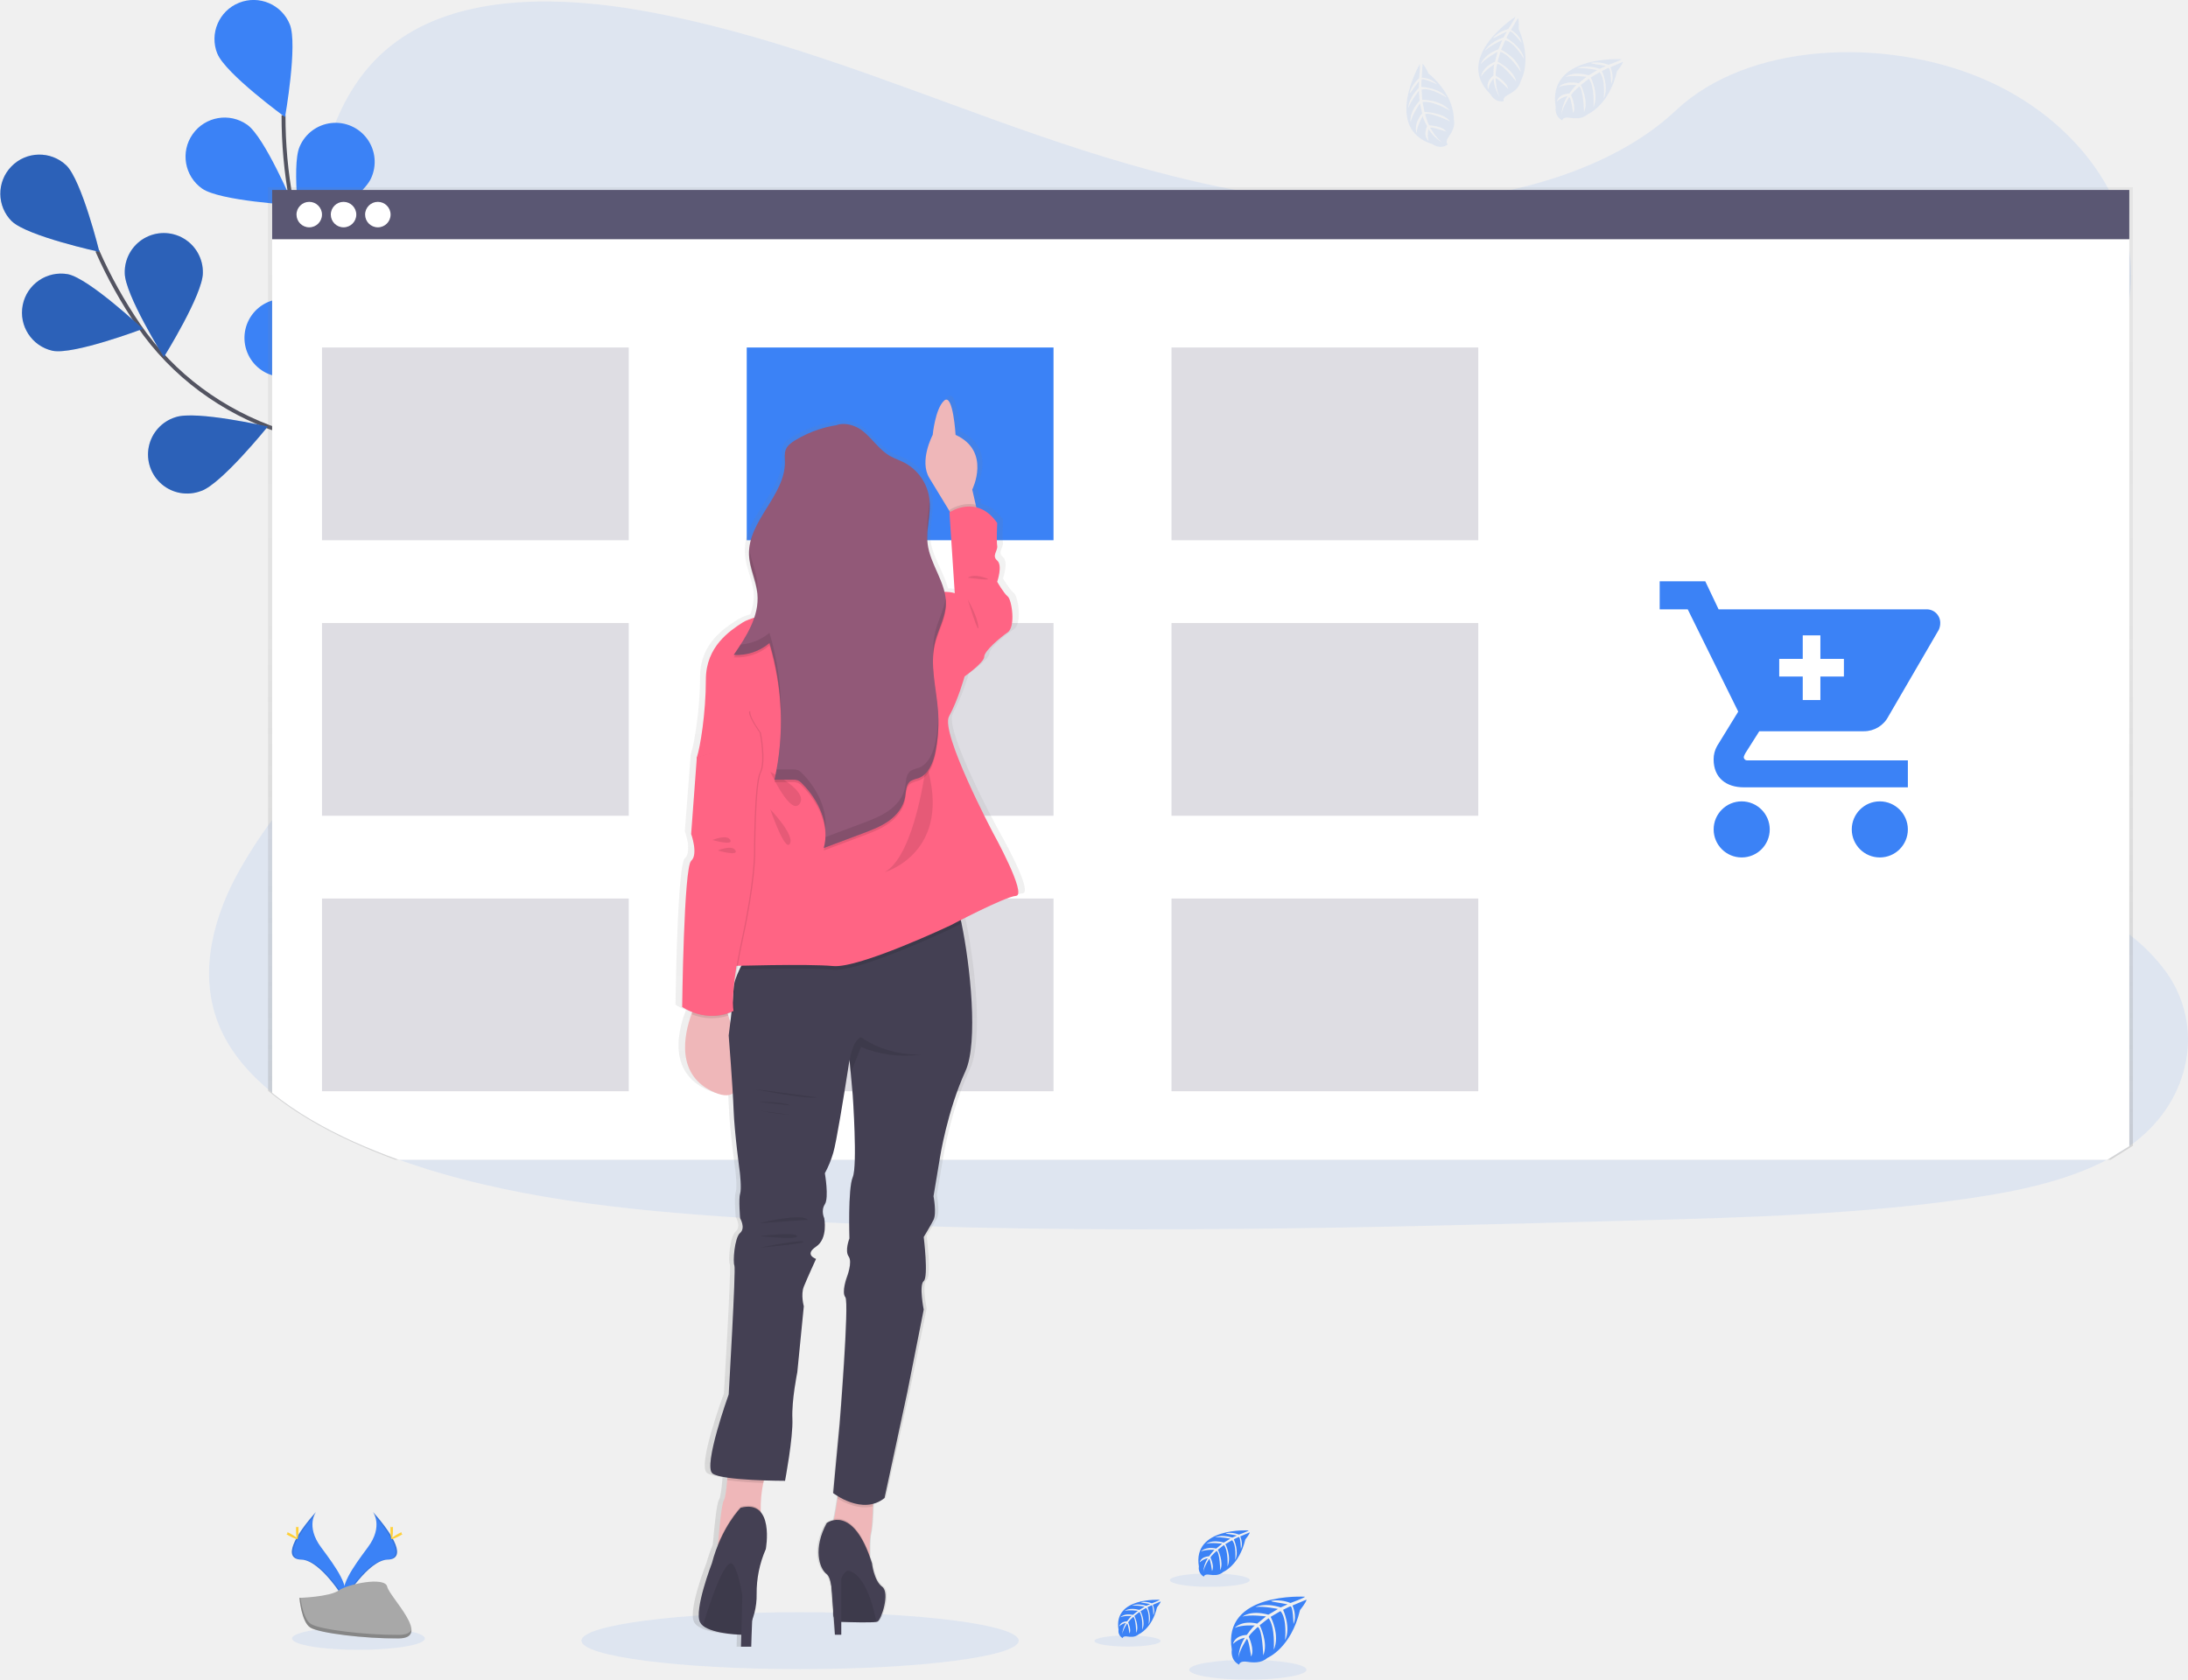
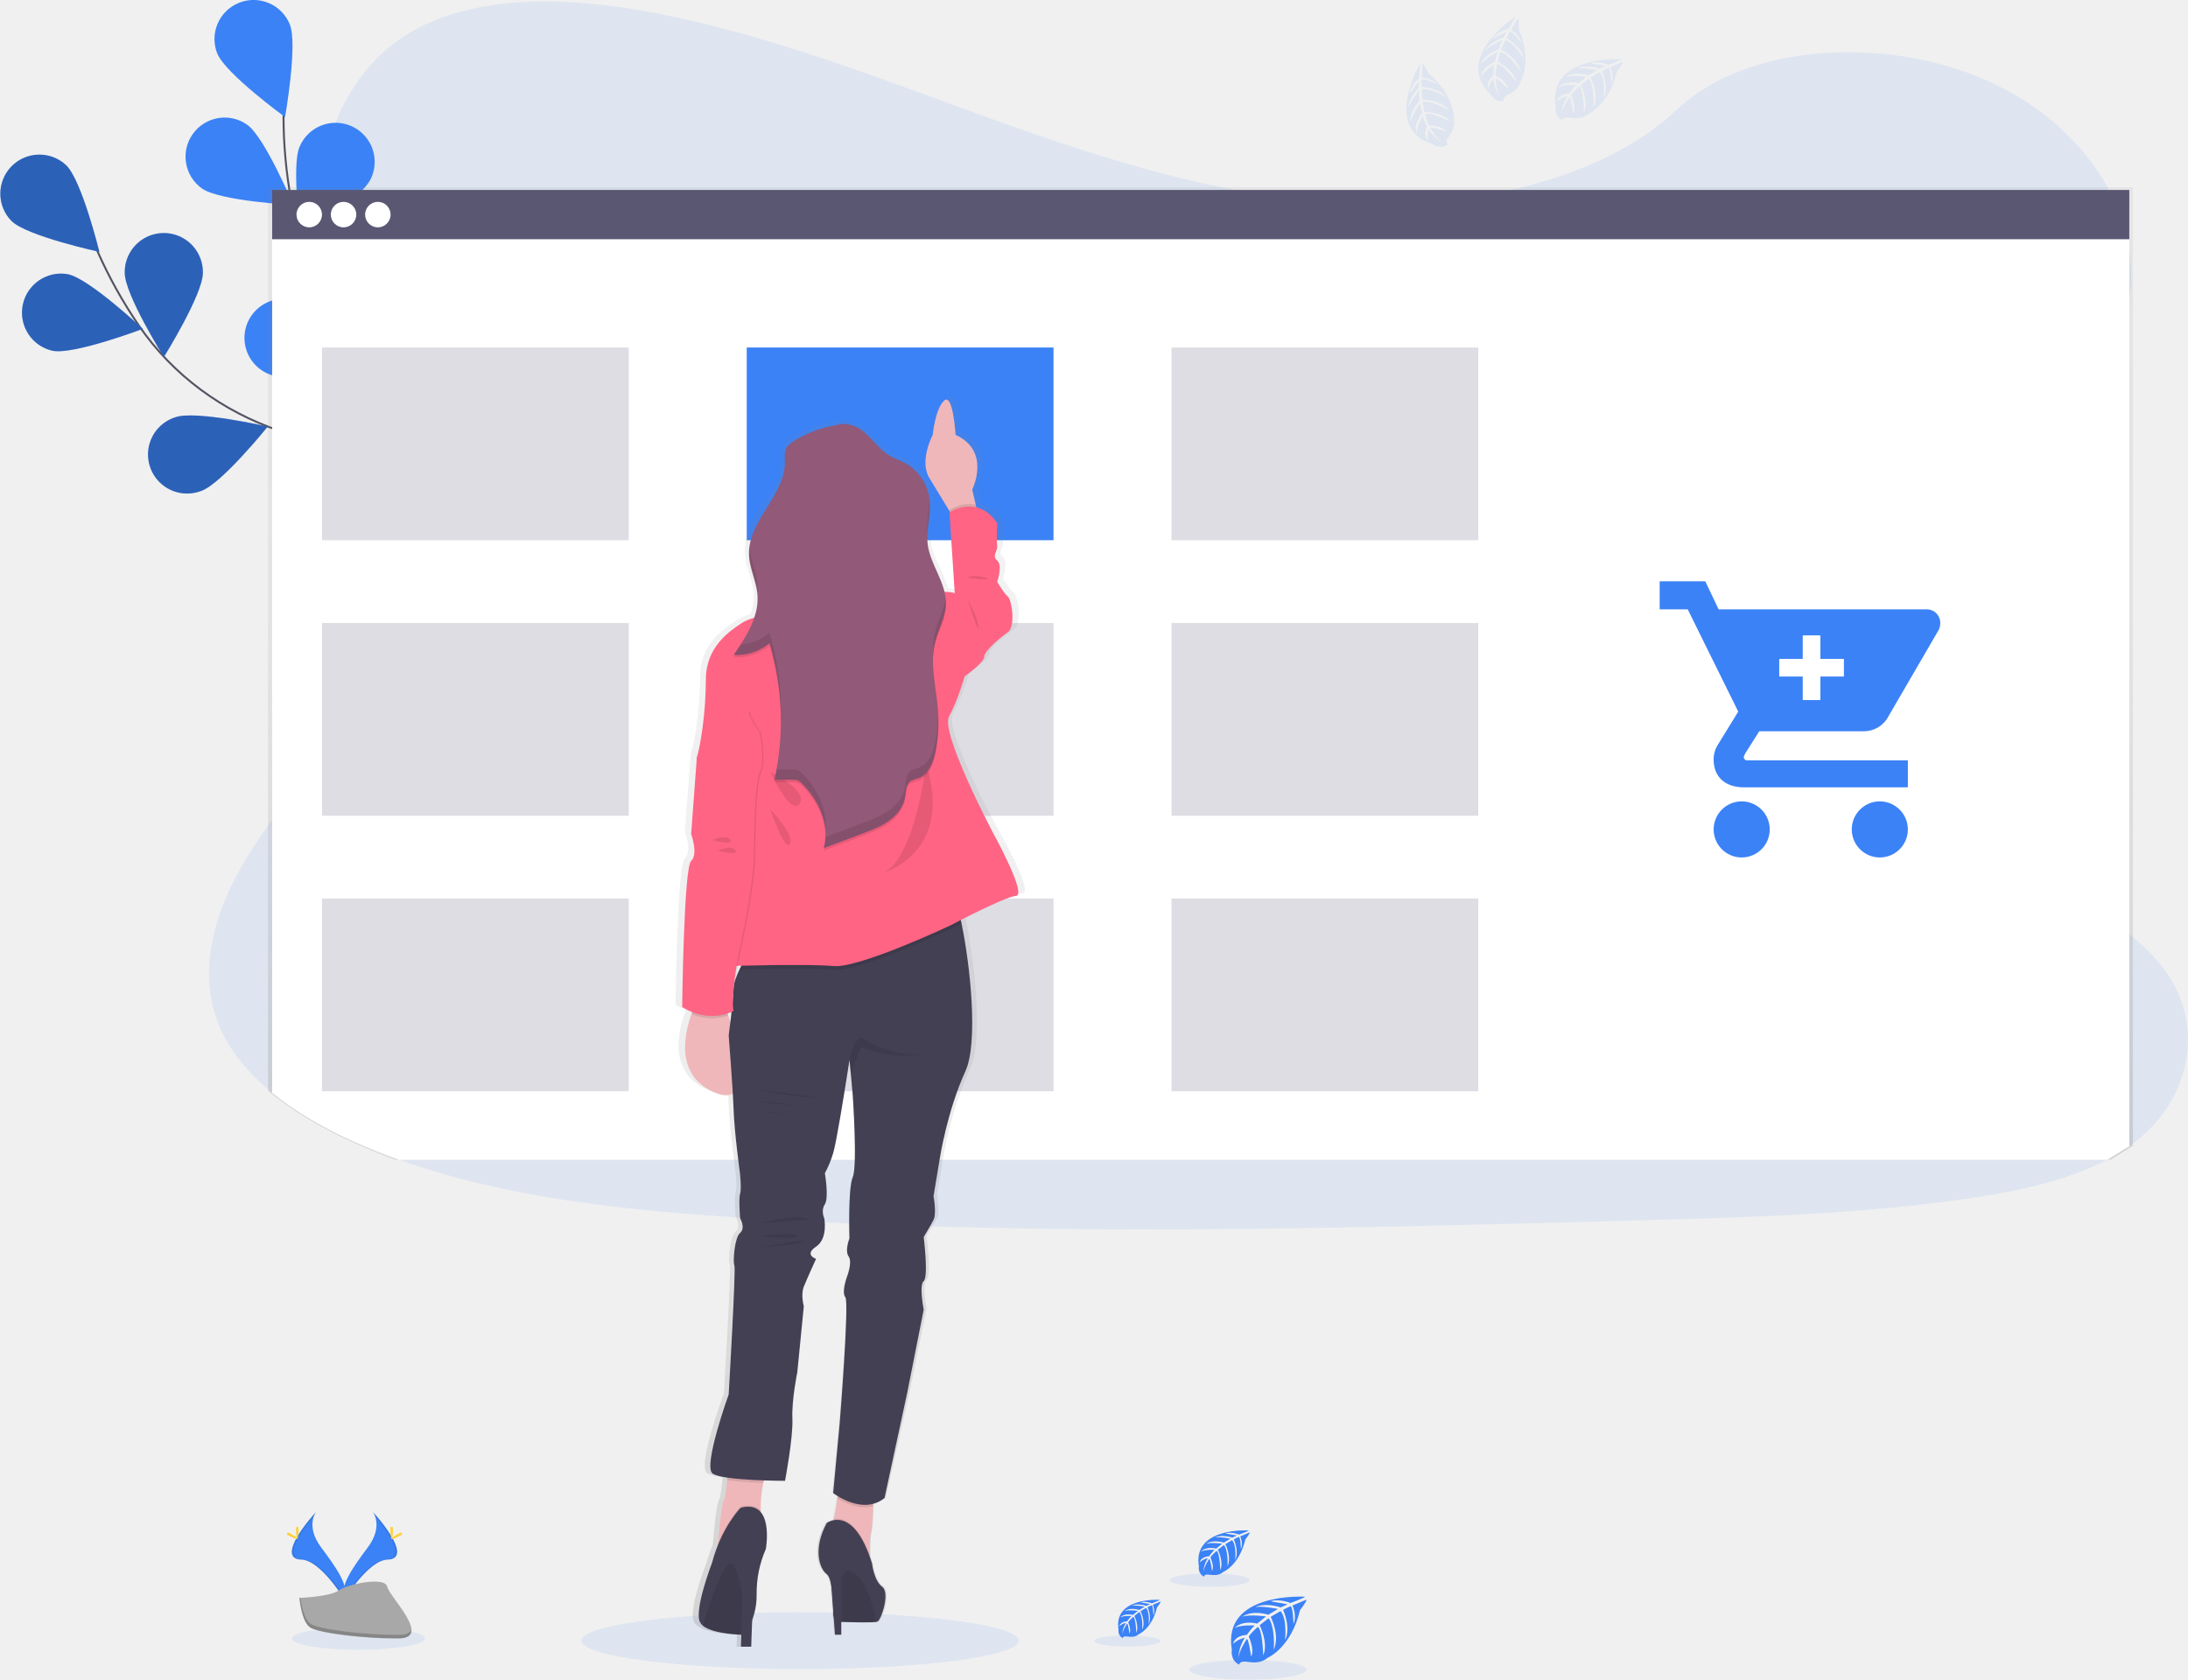
<svg xmlns="http://www.w3.org/2000/svg" xmlns:xlink="http://www.w3.org/1999/xlink" id="cbb92aef-a4c8-4910-9d60-405154a20c92" data-name="Layer 1" width="1116.21" height="857.08" viewBox="0 0 1116.21 857.08">
  <defs>
    <linearGradient id="6af09e6e-7617-4e7d-96c6-87d8d61cc5fb" x1="654.32" y1="613.24" x2="654.32" y2="117" gradientUnits="userSpaceOnUse">
      <stop offset="0" stop-color="gray" stop-opacity="0.25" />
      <stop offset="0.54" stop-color="gray" stop-opacity="0.12" />
      <stop offset="1" stop-color="gray" stop-opacity="0.1" />
    </linearGradient>
    <linearGradient id="f366e0cb-9767-4f71-a21d-568f9afb6f3a" x1="475.65" y1="861.71" x2="475.65" y2="223.28" xlink:href="#6af09e6e-7617-4e7d-96c6-87d8d61cc5fb" />
  </defs>
  <path d="M1131.06,604.2c-1,.73-1.92,1.44-2.9,2.13a97.79,97.79,0,0,1-11.33,6.91c-20.58,10.85-45.95,16.15-70.66,19.75-55.42,8.08-112,9.65-168.34,11.19C725.6,648.36,573,652.53,421.14,642.9c-60-3.8-121.32-10.16-175.69-29.66q-11.69-4.18-22.92-9.22c-15.15-6.81-29.7-15.1-41.8-25-11.37-9.28-20.59-19.94-26.1-32.06-11.49-25.24-5.41-53.59,7.71-78.33a243.42,243.42,0,0,1,18.39-28.77c10.13-13.93,21.3-27.46,31.49-41.38C248.48,349,272.14,286.4,238.67,235.65c-9.62-14.58-23.52-27.38-31.36-42.6-10-19.47-9.23-41.09-6.05-62.09q.62-4,1.31-7.92C208,91.9,218.22,58.35,249.73,38.91c32.73-20.2,79.21-19.18,119.83-12C432.73,38.19,491,61.67,549.89,82.87s120.5,40.57,185.22,42.65c57.15,1.84,123.81-11.93,161.74-47.72,36.84-34.76,106.09-37.41,156-16.41,34.26,14.41,59.82,40.37,70.6,69.57a90.81,90.81,0,0,1,4.69,18.12,83.56,83.56,0,0,1,.84,17.09c-.15,2.82-.44,5.61-.84,8.37-8.34,57.62-68.37,103.07-104.86,154.54-17.83,25.14-30.42,55.34-18.16,82.45,18.7,41.31,83.73,56,123,86.74a92.4,92.4,0,0,1,19.3,19.8C1166.47,545.43,1159.44,582.38,1131.06,604.2Z" transform="translate(-41.9 -21.46)" fill="#3b82f6" opacity="0.1" />
  <g id="d00831fc-a64a-413c-b5dd-d7bd6eafa01d" data-name="flowers">
-     <path d="M299.89,346.32s-46-81.52-115.32-105c-29.09-9.86-54.48-28.4-71.84-53.74a238,238,0,0,1-21.2-38.12" transform="translate(-41.9 -21.46)" fill="none" stroke="#535461" stroke-miterlimit="10" stroke-width="2" />
+     <path d="M299.89,346.32s-46-81.52-115.32-105c-29.09-9.86-54.48-28.4-71.84-53.74a238,238,0,0,1-21.2-38.12" transform="translate(-41.9 -21.46)" fill="none" stroke="#535461" stroke-miterlimit="10" strokeWidth="2" />
    <path d="M47.94,134.37C55.84,142,92.62,150,92.62,150s-9-36.52-16.92-44.19a19.93,19.93,0,0,0-27.76,28.6Z" transform="translate(-41.9 -21.46)" fill="#3b82f6" />
    <path d="M68.75,200.46c10.79,2.14,46-11.19,46-11.19S87.3,163.51,76.5,161.37a19.93,19.93,0,0,0-7.75,39.09Z" transform="translate(-41.9 -21.46)" fill="#3b82f6" />
    <path d="M144.5,272c10.4-3.6,34-32.87,34-32.87s-36.68-8.39-47.07-4.79a19.93,19.93,0,1,0,13,37.66Z" transform="translate(-41.9 -21.46)" fill="#3b82f6" />
    <path d="M214,313.19c10.86-1.8,39.1-26.65,39.1-26.65s-34.73-14.47-45.59-12.68A19.93,19.93,0,0,0,214,313.19Z" transform="translate(-41.9 -21.46)" fill="#3b82f6" />
    <path d="M145.39,160.73c0,11-19.9,42.93-19.9,42.93s-19.94-31.91-19.95-42.91a19.93,19.93,0,1,1,39.85,0Z" transform="translate(-41.9 -21.46)" fill="#3b82f6" />
    <path d="M226.07,210c-3.29,10.5-31.84,35-31.84,35S184.75,208.55,188,198a19.93,19.93,0,0,1,38,11.91Z" transform="translate(-41.9 -21.46)" fill="#3b82f6" />
    <path d="M297.91,268.55c-1.46,10.91-25.46,39.88-25.46,39.88s-15.5-34.28-14-45.19a19.93,19.93,0,0,1,39.5,5.31Z" transform="translate(-41.9 -21.46)" fill="#3b82f6" />
    <path d="M47.94,134.37C55.84,142,92.62,150,92.62,150s-9-36.52-16.92-44.19a19.93,19.93,0,0,0-27.76,28.6Z" transform="translate(-41.9 -21.46)" opacity="0.25" />
    <path d="M68.75,200.46c10.79,2.14,46-11.19,46-11.19S87.3,163.51,76.5,161.37a19.93,19.93,0,0,0-7.75,39.09Z" transform="translate(-41.9 -21.46)" opacity="0.25" />
    <path d="M144.5,272c10.4-3.6,34-32.87,34-32.87s-36.68-8.39-47.07-4.79a19.93,19.93,0,1,0,13,37.66Z" transform="translate(-41.9 -21.46)" opacity="0.25" />
    <path d="M214,313.19c10.86-1.8,39.1-26.65,39.1-26.65s-34.73-14.47-45.59-12.68A19.93,19.93,0,0,0,214,313.19Z" transform="translate(-41.9 -21.46)" opacity="0.25" />
    <path d="M145.39,160.73c0,11-19.9,42.93-19.9,42.93s-19.94-31.91-19.95-42.91a19.93,19.93,0,1,1,39.85,0Z" transform="translate(-41.9 -21.46)" opacity="0.25" />
    <path d="M226.07,210c-3.29,10.5-31.84,35-31.84,35S184.75,208.55,188,198a19.93,19.93,0,0,1,38,11.91Z" transform="translate(-41.9 -21.46)" opacity="0.25" />
    <path d="M297.91,268.55c-1.46,10.91-25.46,39.88-25.46,39.88s-15.5-34.28-14-45.19a19.93,19.93,0,0,1,39.5,5.31Z" transform="translate(-41.9 -21.46)" opacity="0.25" />
-     <path d="M297.24,344.7s-9-93.18-62.88-142.74c-22.59-20.8-38.29-48-43.9-78.24a238.15,238.15,0,0,1-3.92-43.45" transform="translate(-41.9 -21.46)" fill="none" stroke="#535461" stroke-miterlimit="10" stroke-width="2" />
+     <path d="M297.24,344.7s-9-93.18-62.88-142.74c-22.59-20.8-38.29-48-43.9-78.24a238.15,238.15,0,0,1-3.92-43.45" transform="translate(-41.9 -21.46)" fill="none" stroke="#535461" stroke-miterlimit="10" strokeWidth="2" />
    <path d="M152.79,48.84c4.12,10.21,34.53,32.36,34.53,32.36s6.55-37.05,2.44-47.26a19.93,19.93,0,0,0-37,14.9Z" transform="translate(-41.9 -21.46)" fill="#3b82f6" />
    <path d="M145,117.69c9,6.33,46.57,8.4,46.57,8.4S177,91.43,168,85.1A19.92,19.92,0,1,0,145,117.69Z" transform="translate(-41.9 -21.46)" fill="#3b82f6" />
    <path d="M185.31,213.77c11,.93,44.44-16.26,44.44-16.26s-30.13-22.53-41.1-23.45a19.93,19.93,0,1,0-3.34,39.71Z" transform="translate(-41.9 -21.46)" fill="#3b82f6" />
    <path d="M232.15,279.61c10.66,2.76,46.55-8.52,46.55-8.52s-25.89-27.3-36.54-30.06a19.93,19.93,0,0,0-10,38.58Z" transform="translate(-41.9 -21.46)" fill="#3b82f6" />
    <path d="M231.2,112.43c-4.45,10.06-35.59,31.17-35.59,31.17s-5.3-37.24-.85-47.31a19.93,19.93,0,1,1,36.44,16.14Z" transform="translate(-41.9 -21.46)" fill="#3b82f6" />
    <path d="M285,190.11c-7.26,8.27-43.29,19.1-43.29,19.1s6.08-37.12,13.35-45.39A19.92,19.92,0,1,1,285,190.11Z" transform="translate(-41.9 -21.46)" fill="#3b82f6" />
    <path d="M327,272.8c-5.76,9.38-39.44,26.14-39.44,26.14s-.28-37.62,5.48-47a19.93,19.93,0,0,1,34,20.86Z" transform="translate(-41.9 -21.46)" fill="#3b82f6" />
  </g>
  <ellipse cx="408.16" cy="837.18" rx="111.53" ry="14.52" fill="#3b82f6" opacity="0.1" />
  <g id="5cfdbbb0-8197-4f02-a5fd-2740d54b5dec" data-name="floor flowers">
    <ellipse cx="182.88" cy="836.06" rx="33.88" ry="5.8" fill="#3b82f6" opacity="0.1" />
    <path d="M232.14,792.94s5.49,7.19-2.54,18-14.65,20-12,26.77c0,0,12.11-20.15,22-20.43S243,805.06,232.14,792.94Z" transform="translate(-41.9 -21.46)" fill="#3b82f6" />
    <path d="M232.14,792.94a8.83,8.83,0,0,1,1.12,2.26c9.62,11.3,14.75,21.85,5.5,22.11-8.61.25-18.95,15.65-21.42,19.54a9.24,9.24,0,0,0,.29.89s12.11-20.15,22-20.43S243,805.06,232.14,792.94Z" transform="translate(-41.9 -21.46)" opacity="0.1" />
    <path d="M242.35,802.1c0,2.53-.28,4.58-.63,4.58s-.64-2-.64-4.58.36-1.34.71-1.34S242.35,799.57,242.35,802.1Z" transform="translate(-41.9 -21.46)" fill="#ffd037" />
    <path d="M245.86,805.12c-2.22,1.21-4.16,1.94-4.33,1.63s1.5-1.54,3.72-2.75,1.34-.33,1.51,0S248.08,803.91,245.86,805.12Z" transform="translate(-41.9 -21.46)" fill="#ffd037" />
    <path d="M203.12,792.94s-5.49,7.19,2.54,18,14.65,20,12,26.77c0,0-12.11-20.15-22-20.43S192.28,805.06,203.12,792.94Z" transform="translate(-41.9 -21.46)" fill="#3b82f6" />
    <path d="M203.12,792.94A8.83,8.83,0,0,0,202,795.2c-9.62,11.3-14.75,21.85-5.5,22.11,8.62.25,18.95,15.65,21.42,19.54a7.11,7.11,0,0,1-.29.89s-12.11-20.15-22-20.43S192.28,805.06,203.12,792.94Z" transform="translate(-41.9 -21.46)" opacity="0.1" />
    <path d="M192.91,802.1c0,2.53.28,4.58.63,4.58s.64-2,.64-4.58-.36-1.34-.71-1.34S192.91,799.57,192.91,802.1Z" transform="translate(-41.9 -21.46)" fill="#ffd037" />
    <path d="M189.41,805.12c2.22,1.21,4.15,1.94,4.32,1.63s-1.5-1.54-3.72-2.75-1.34-.33-1.51,0S187.19,803.91,189.41,805.12Z" transform="translate(-41.9 -21.46)" fill="#ffd037" />
    <path d="M194.66,836.8s15.36-.48,20-3.77,23.62-7.24,24.77-1.95,23.08,26.29,5.74,26.43-40.29-2.7-44.91-5.51S194.66,836.8,194.66,836.8Z" transform="translate(-41.9 -21.46)" fill="#a8a8a8" />
    <path d="M245.47,855.67c-17.34.14-40.29-2.7-44.91-5.51-3.52-2.15-4.92-9.84-5.39-13.38l-.51,0s1,12.38,5.59,15.2,27.57,5.65,44.91,5.51c5,0,6.74-1.82,6.64-4.46C251.11,854.65,249.2,855.64,245.47,855.67Z" transform="translate(-41.9 -21.46)" opacity="0.2" />
    <path d="M707.6,836.21s-42.28-2.55-37.29,27.08c0,0-1,5.23,3.75,7.61,0,0,.08-2.19,4.34-1.45a19.36,19.36,0,0,0,4.59.22,9.5,9.5,0,0,0,5.62-2.32h0s11.88-4.9,16.5-24.33c0,0,3.42-4.24,3.29-5.33l-7.14,3s2.44,5.15.52,9.43c0,0-.23-9.24-1.6-9-.28,0-3.71,1.78-3.71,1.78s4.2,9,1,15.48c0,0,1.2-11-2.34-14.83l-5,2.93s4.9,9.26,1.58,16.82c0,0,.85-11.59-2.63-16.11l-4.55,3.55s4.6,9.13,1.79,15.4c0,0-.36-13.49-2.78-14.51,0,0-4,3.51-4.59,5,0,0,3.15,6.62,1.2,10.12,0,0-1.2-9-2.19-9,0,0-4,6-4.38,10,0,0,.18-6.07,3.42-10.61a11.94,11.94,0,0,0-6.07,3.15s.62-4.21,7-4.58c0,0,3.28-4.52,4.16-4.79,0,0-6.4-.54-10.28,1.18,0,0,3.41-4,11.45-2.17l4.49-3.66s-8.42-1.16-12,.12c0,0,4.12-3.52,13.21-1l4.9-2.92s-7.19-1.55-11.47-1c0,0,4.52-2.44,12.9.2l3.5-1.57s-5.27-1-6.81-1.19-1.62-.59-1.62-.59a18.26,18.26,0,0,1,9.89,1.1S707.73,836.68,707.6,836.21Z" transform="translate(-41.9 -21.46)" fill="#3b82f6" />
    <ellipse cx="636.58" cy="852.02" rx="29.92" ry="5.06" fill="#3b82f6" opacity="0.1" />
    <path d="M633.53,837.79s-23.84-1.44-21,15.27a4.08,4.08,0,0,0,2.12,4.29s0-1.24,2.45-.82a11.67,11.67,0,0,0,2.58.13,5.47,5.47,0,0,0,3.17-1.31h0s6.7-2.77,9.31-13.72c0,0,1.92-2.39,1.85-3l-4,1.71s1.37,2.91.29,5.32c0,0-.13-5.21-.9-5.09-.16,0-2.09,1-2.09,1s2.36,5,.58,8.73c0,0,.67-6.23-1.32-8.37l-2.83,1.66s2.76,5.22.89,9.48c0,0,.48-6.54-1.49-9.08l-2.56,2s2.59,5.15,1,8.68c0,0-.21-7.61-1.57-8.18a15.64,15.64,0,0,0-2.59,2.79s1.78,3.74.68,5.71c0,0-.68-5.07-1.23-5.09,0,0-2.24,3.36-2.47,5.66a12.15,12.15,0,0,1,1.92-6,6.72,6.72,0,0,0-3.42,1.77s.35-2.38,4-2.58c0,0,1.84-2.55,2.34-2.7,0,0-3.61-.31-5.8.66,0,0,1.93-2.24,6.46-1.22l2.53-2.07s-4.75-.65-6.76.07c0,0,2.32-2,7.45-.54l2.75-1.64a24.71,24.71,0,0,0-6.46-.56s2.55-1.37,7.27.11l2-.88s-3-.59-3.83-.68-.92-.33-.92-.33a10.32,10.32,0,0,1,5.58.62S633.6,838.06,633.53,837.79Z" transform="translate(-41.9 -21.46)" fill="#3b82f6" />
    <ellipse cx="575.21" cy="837.35" rx="16.87" ry="2.85" fill="#3b82f6" opacity="0.1" />
    <path d="M678.9,802.38s-28.77-1.74-25.38,18.43a4.92,4.92,0,0,0,2.56,5.18s0-1.49,2.95-1a14.19,14.19,0,0,0,3.12.15,6.59,6.59,0,0,0,3.83-1.58h0s8.09-3.34,11.23-16.57c0,0,2.33-2.88,2.24-3.62l-4.86,2.07s1.66,3.51.36,6.42c0,0-.16-6.29-1.1-6.14-.18,0-2.52,1.21-2.52,1.21s2.86,6.11.7,10.54c0,0,.82-7.52-1.59-10.1l-3.42,2s3.34,6.3,1.08,11.45c0,0,.58-7.89-1.8-11l-3.1,2.41s3.14,6.21,1.23,10.48c0,0-.25-9.18-1.9-9.88,0,0-2.71,2.39-3.12,3.37,0,0,2.15,4.51.81,6.89,0,0-.81-6.11-1.48-6.14,0,0-2.7,4-3,6.83a14.71,14.71,0,0,1,2.32-7.22,8.13,8.13,0,0,0-4.13,2.14s.42-2.87,4.8-3.12c0,0,2.23-3.07,2.83-3.26,0,0-4.36-.36-7,.81,0,0,2.32-2.71,7.8-1.48l3.06-2.49s-5.74-.79-8.17.08c0,0,2.8-2.39,9-.65l3.33-2s-4.89-1-7.8-.67c0,0,3.07-1.66,8.78.13l2.38-1.06s-3.59-.71-4.64-.82-1.1-.4-1.1-.4a12.43,12.43,0,0,1,6.73.75S679,802.7,678.9,802.38Z" transform="translate(-41.9 -21.46)" fill="#3b82f6" />
    <ellipse cx="617.19" cy="806.29" rx="20.37" ry="3.44" fill="#3b82f6" opacity="0.1" />
  </g>
  <g id="1cf578eb-5ffb-4cd7-95b8-45aaaddab7e0" data-name="browser">
    <path d="M1130,606.13V117H178.65V578.07c12.15,10.14,26.76,18.67,42,25.68q11.26,5.19,23,9.49h875Z" transform="translate(-41.9 -21.46)" fill="url(#6af09e6e-7617-4e7d-96c6-87d8d61cc5fb)" />
    <path d="M1128.16,606.33V131H180.73v448.1c12.1,9.86,26.65,18.15,41.8,25q11.22,5,22.92,9.22h871.38Z" transform="translate(-41.9 -21.46)" fill="#fff" />
    <rect x="138.84" y="96.93" width="947.42" height="25.14" fill="#5a5773" />
  </g>
  <g id="6703b009-63cb-4af0-a0d7-9948e224c180" data-name="buttons">
    <circle cx="157.76" cy="109.5" r="6.5" fill="#fff" />
    <circle cx="175.26" cy="109.5" r="6.5" fill="#fff" />
    <circle cx="192.76" cy="109.5" r="6.5" fill="#fff" />
  </g>
  <g id="8c4e1fb4-b9ff-4530-b767-610e84618ea6" data-name="boxes">
    <rect x="380.95" y="177.32" width="156.5" height="98.34" fill="#3b82f6" />
    <rect x="164.26" y="177.32" width="156.5" height="98.34" fill="#5a5773" opacity="0.2" />
    <rect x="597.64" y="177.32" width="156.5" height="98.34" fill="#5a5773" opacity="0.2" />
    <rect x="164.26" y="317.91" width="156.5" height="98.34" fill="#5a5773" opacity="0.2" />
    <rect x="380.95" y="317.91" width="156.5" height="98.34" fill="#5a5773" opacity="0.2" />
    <rect x="597.64" y="317.91" width="156.5" height="98.34" fill="#5a5773" opacity="0.2" />
    <rect x="164.26" y="458.49" width="156.5" height="98.34" fill="#5a5773" opacity="0.2" />
    <rect x="380.95" y="458.49" width="156.5" height="98.34" fill="#5a5773" opacity="0.2" />
    <rect x="597.64" y="458.49" width="156.5" height="98.34" fill="#5a5773" opacity="0.2" />
  </g>
  <g id="2796dd85-6618-42ad-b8a0-d6b4cc80ab2d" data-name="woman">
    <path d="M551.37,445.2S523.26,393.82,528,385.46,536.23,365,536.23,365s10.38-7.1,10.38-10,8.22-9.61,12.55-12.53,2.16-16.71,0-18.38-5.59-7.52-5.59-7.52,3-8.35,0-10.86.44-5,0-7.52,0-11.69,0-11.69c-3.51-4.88-7.4-7.16-11.06-8l-.32-1.32-1.85-7.79s9-17.25-5.6-26.28a24.4,24.4,0,0,0-3.23-1.7s0-.42-.08-1.13c-.2-2.58-.81-9-2.12-13.21-.76-2.42-1.75-4.05-3-3.68a2,2,0,0,0-.82.47,9.12,9.12,0,0,0-1.55,1.83s0,0,0,0a.41.41,0,0,1-.07.11,0,0,0,0,1,0,0,31.36,31.36,0,0,0-3.44,9.55,55.16,55.16,0,0,0-1,6,.08.08,0,0,0,0,0,33,33,0,0,0-1.67,3.71c-1.77,4.59-3.84,12.54-.07,18.42,3.2,5,7.51,11.87,10.64,16.87l.1.16.19.31-.33.21,0,.77.29,4.21L531,322.39a15.45,15.45,0,0,0-2.22-.47,20.17,20.17,0,0,0-3.23-.21c-2.11-8.29-7.9-16-9-24.66a22.87,22.87,0,0,1-.17-2.61c.09-5.45,1.45-10.92,1.34-16.36,0-1,0-2-.1-3v0c0-.27-.05-.55-.08-.83a24.59,24.59,0,0,0-13.37-18.63c-2.51-1.25-5.23-2.08-7.67-3.45-5.64-3.16-9.25-8.86-14.37-12.77-3.81-2.91-9.5-4.47-13.75-3a63.49,63.49,0,0,0-6.69,1.38h0a60.35,60.35,0,0,0-15.31,6.36c-.65.39-1.3.79-1.92,1.25a8.46,8.46,0,0,0-3.09,3.61,9.46,9.46,0,0,0-.48,3.89c0,.95,0,1.92.06,2.87-.28,16-17.52,28.38-18.94,44,0,.37-.06.74-.08,1.11,0,.11,0,.22,0,.34,0,.45,0,.91,0,1.37v0c0,.21,0,.41,0,.62s0,.42,0,.63c.25,6.85,3.81,13.23,4.46,20.05.06.61.09,1.21.1,1.82a30.24,30.24,0,0,1-1.77,9.18,26.87,26.87,0,0,0-6.21,2.52c-5.24,3.37-14.7,9.19-18.15,20.32a29.76,29.76,0,0,0-1.31,8.92,186.26,186.26,0,0,1-2.92,31.85,59.53,59.53,0,0,1-1.84,7.83,1.84,1.84,0,0,0-.06.77l-2.08,27-.37,4.75-.52,6.76s.15.41.37,1.1a31.8,31.8,0,0,1,.82,3.12,16.78,16.78,0,0,1,.27,7,4.82,4.82,0,0,1-1.46,2.57,1.08,1.08,0,0,0-.17.19c-.59.83-1.12,3.3-1.58,6.88-.18,1.4-.35,3-.52,4.66-1,10.65-1.62,26.59-2,39.77-.36,13-.49,23.27-.49,23.27a26.54,26.54,0,0,0,5.37,2.66c-.14.35-.29.71-.43,1.09a52.53,52.53,0,0,0-3.26,13.74c-.84,9.83,1.91,20.75,15.62,26.37a22.06,22.06,0,0,0,2.69.92c3,.8,5.21.58,6.84-.42,0,.59.07,1.16.1,1.73.14,2.44.26,4.67.32,6.54.43,11.7,3.33,32.16,3.33,32.16s1,8.36.13,10.86,0,12.53,0,12.53,3,5,0,7.52-3.89,15-3,16.71a.56.56,0,0,1,.05.19c.66,4.15-3.07,65.81-3.07,65.81s-3.53,9.44-6.34,19.24c-2.74,9.54-4.8,19.42-2.26,21.27,1.26.92,4.19,1.61,7.91,2.14,0,.41-.06.82-.1,1.24-.36,4.41-.93,9.16-1.75,10.36-1.19,1.7-2.44,14.88-3.05,22l-.06.79a73.7,73.7,0,0,0-3.22,9.34s-9.57,24-6.33,30.23a5.11,5.11,0,0,0,1.19,1.47h0a2.7,2.7,0,0,0,.31.28c4.61,3.69,16.16,4.46,20.35,4.63l-.16,5.94v.22h5.45v-.15c0-.75.12-4.19.3-8.79,0-.82.06-1.68.1-2.56,0-.69.07-1.39.1-2.11A37,37,0,0,0,426,834.76a58.58,58.58,0,0,1,2.1-15.48,43,43,0,0,1,2.77-7.55s1.7-9-.67-15.37a11.1,11.1,0,0,0-2-3.46c0-.21,0-.42,0-.64s0-.48,0-.73,0-.41,0-.63a57.69,57.69,0,0,1,1.28-12.82,1.42,1.42,0,0,1,0-.2c.08-.35.17-.68.26-1l.06-.22,1.77.06c5.43.15,9.42.15,9.42.15s4.33-22.14,3.9-31.74c0-.42,0-.86,0-1.3-.15-9.54,2.62-22.51,2.62-22.51L451,687.47s-1.73-5.86,0-10c1.07-2.58,3.28-7.37,4.82-10.67.72-1.53,1.29-2.73,1.53-3.25l.14-.28a6.47,6.47,0,0,1-1.54-.77h0c-1.41-.94-2.67-2.78,1.55-5.49,6.49-4.18,4.33-14.62,4.33-14.62s-1.91-3.76.34-7.1,0-15.87,0-15.87a52.47,52.47,0,0,0,4.44-10.45c1.61-5,5.68-29.45,7.6-41.24.63-3.87,1-6.37,1-6.37l.06.61.06.66h0l.54,5.57.07.74,1,10.53s2,27.68.75,38.53c0,.07,0,.14,0,.2a12.82,12.82,0,0,1-.73,3.29c-2.3,5.2-1.88,25.86-1.76,30.43,0,.37,0,.67,0,.92s-1.63,4.08-1.22,7.06h0a4.53,4.53,0,0,0,.79,2.1,5.32,5.32,0,0,1,.77,3.25v.1a11.81,11.81,0,0,1-.12,1.44,27.46,27.46,0,0,1-1.52,5.66s-2.32,6.1-1.44,9.29c0,0,0,0,0,0a2.94,2.94,0,0,0,.57,1.13,2.67,2.67,0,0,1,.33,1.2.43.43,0,0,0,0,.11c.81,6.73-1.28,36.44-2.52,52.7-.5,6.42-.86,10.74-.86,10.74l-3.43,35.5.34.24c.39.28,1.12.76,2.1,1.34,0,0,0,0,0,.08l-.15,1.07c-.49,3.42-1.15,7.4-1.87,10.44-.06.23-.11.45-.17.66a9.57,9.57,0,0,0-3.67,1.47c-7.28,12.93-4.06,23.18,0,26.16,1.15.84,1.93,3.19,2.45,6.11l1,12.89c0,.52,0,1,0,1.48a3.84,3.84,0,0,0,.19,1.18l.31,3.91.42,5.44h3.32V849h.18c5.24.18,13.69.4,17.37.11h.1c.39,0,.72-.07,1-.11a2.51,2.51,0,0,0,.58-.16c1.95-.94,6.81-14.72,2.43-17.85s-5.35-12-5.35-12c-.38-1.16-.76-2.26-1.15-3.31,0-.23,0-.45,0-.68-.12-4.29-.07-8.94.52-11.46.66-2.77,1-8.59,1.14-13.69,0-.39,0-.77,0-1.15v-.12a17.07,17.07,0,0,0,2.23-.73l.16-.07a15.71,15.71,0,0,0,3.73-2.21L506,731.33l1.29-6.31,7.35-35.89s-2.59-12.53,0-14.61c.95-.76,1.21-4,1.15-7.75-.1-6.56-1.15-14.81-1.15-14.81s3.46-5.43,5.2-8.77,0-12.11,0-12.11L523.25,611s3.9-23.81,13.41-43.86c7-14.75,2.54-54.58-2-75.78-.12-.55-.24-1.09-.36-1.61l0-.08c2.14-1.06,4.76-2.34,7.56-3.68l1.06-.5c3.55-1.67,7.31-3.39,10.68-4.82l.22-.09a74.58,74.58,0,0,1,7.43-2.78,12.47,12.47,0,0,1,2.28-.47C569.54,476.94,551.37,445.2,551.37,445.2ZM416.06,513.15l1.8,0c-.21.39-.41.79-.61,1.19-.12.24-.24.47-.35.71-.66,1.37-1.27,2.77-1.77,4.14.2-1.48.45-3.09.73-4.81C415.93,514,416,513.55,416.06,513.15Zm-4.86,26.07a.74.74,0,0,0,0-.14l-.15-.47c-.11-.32-.21-.64-.31-1q.93-.28,1.89-.63l.13,0c0,.11,0,.22,0,.33-.05.47-.11.94-.17,1.4h0a1,1,0,0,1,0,.18c0,.38-.09.74-.13,1.1-.09.72-.18,1.42-.26,2.09-.19-.63-.38-1.25-.58-1.86C411.42,539.89,411.31,539.55,411.2,539.22Z" transform="translate(-41.9 -21.46)" fill="url(#f366e0cb-9767-4f71-a21d-568f9afb6f3a)" />
    <path d="M541,284.92l-10.8,3.82-3.92-6.5c-3-5-7.16-11.84-10.23-16.81-5.42-8.74,1.67-22.06,1.67-22.06S519,230,523.56,225.88s5.83,17.49,5.83,17.49c18.31,8.32,8.5,27.89,8.5,27.89l1.78,7.76Z" transform="translate(-41.9 -21.46)" fill="#efb7b9" />
    <path d="M541,284.92l-10.8,3.82-3.92-6.5,0-.57s6.19-4.25,13.41-2.65Z" transform="translate(-41.9 -21.46)" opacity="0.1" />
    <path d="M523.56,328.72l5.41-4.58-2.71-41.22s14-9.58,24.36,5.41c0,0-.42,9.16,0,11.66s-2.91,5,0,7.49,0,10.83,0,10.83,3.29,5.83,5.37,7.49,4.17,15.41,0,18.32S544,353.7,544,356.61s-10,10-10,10L525.22,355Z" transform="translate(-41.9 -21.46)" fill="#ff6484" />
    <path d="M406.56,578.94c-20.18-8.56-15.7-29.47-11.9-40a54.46,54.46,0,0,1,2.67-6.24l11.32-6.87s2.31,5.89,4.78,13.79C419.16,558,425.75,587.09,406.56,578.94Z" transform="translate(-41.9 -21.46)" fill="#efb7b9" />
    <path d="M434.3,769.73a34,34,0,0,0-3,8.42A60.81,60.81,0,0,0,430,792.48c.08,3.33.36,5.51.36,5.51l-22.48,15.46s.13-1.81.35-4.47c.58-7.08,1.79-20.22,2.93-21.92.79-1.18,1.34-5.92,1.69-10.32s.49-8.26.49-8.26S440.39,758.34,434.3,769.73Z" transform="translate(-41.9 -21.46)" fill="#efb7b9" />
    <path d="M487.39,780.82s0,4.3-.16,9.3-.46,10.9-1.09,13.65c-.58,2.52-.62,7.15-.51,11.42.15,5,.51,9.5.51,9.5s-22.95-21.7-20.61-23.42c.63-.46,1.25-2.31,1.82-4.77.7-3,1.33-7,1.8-10.4.56-4.05.91-7.31.91-7.31Z" transform="translate(-41.9 -21.46)" fill="#efb7b9" />
    <path d="M434.3,769.73a34,34,0,0,0-3,8.42,183.72,183.72,0,0,1-18.4-1.41c.34-4.3.49-8.26.49-8.26S440.39,758.34,434.3,769.73Z" transform="translate(-41.9 -21.46)" opacity="0.1" />
    <path d="M487.39,780.82s0,4.3-.16,9.3c-7.16,1.83-14.52-1.83-18.08-4,.56-4.05.91-7.31.91-7.31Z" transform="translate(-41.9 -21.46)" opacity="0.1" />
    <path d="M534.38,568.12c-9.16,20-12.91,43.72-12.91,43.72l-3.33,20s1.67,8.74,0,12.07-5,8.75-5,8.75,2.5,20.4,0,22.48,0,14.57,0,14.57l-8.33,42-11.66,54.12c-11.24,9.17-26.2-2.49-26.2-2.49l3.3-35.39s5-62,2.92-64.54S474,673,474,673s2.92-7.5.84-10.41.41-9.16.41-9.16-.83-25.4,1.67-31.23,0-41.89,0-41.89l-1-11.23-.58-6.22-.05-.61s-.38,2.49-1,6.35c-1.84,11.75-5.76,36.1-7.31,41.11a53.53,53.53,0,0,1-4.27,10.41s2.16,12.49,0,15.82-.33,7.08-.33,7.08,2.08,10.41-4.17,14.57,0,6.25,0,6.25-4.58,10-6.24,14.15,0,10,0,10l-3.33,33.72s-2.92,14.15-2.5,23.73-3.75,31.64-3.75,31.64-32.06,0-37-3.75S413.64,733,413.64,733s3.75-64.12,2.91-65.78,0-14.16,2.92-16.65,0-7.5,0-7.5-.83-10,0-12.49-.13-10.83-.13-10.83-2.79-20.4-3.2-32.06-2.5-37.88-2.5-37.88,2.18-16.22,2.51-23.94c.12-2.84,1.39-6.39,3-9.73a86.81,86.81,0,0,1,6.2-10.88S524,476.1,528.14,479c1.1.77,2.7,6,4.28,13.57C536.82,513.72,541.12,553.42,534.38,568.12Z" transform="translate(-41.9 -21.46)" fill="#444053" />
    <circle cx="431.7" cy="263.46" r="28.73" fill="#a1616a" />
    <path d="M532.42,492.59c-3.31,1.7-5.53,2.87-5.53,2.87S480.26,517.53,467,516.28c-10.26-1-36.45-.43-47.86-.15a86.81,86.81,0,0,1,6.2-10.88S524,476.1,528.14,479C529.24,479.79,530.84,485,532.42,492.59Z" transform="translate(-41.9 -21.46)" opacity="0.1" />
    <path d="M453.61,330.8S427,335,420.72,339.12,402,351.2,402,368.27s-2.91,34.56-4.58,39.55,26.23,45.38,26.23,45.38l-10,61.21s40-1.25,53.32,0,59.93-20.82,59.93-20.82,27.48-14.57,33.31-15-11.66-32.06-11.66-32.06S521.48,395.33,526.06,387,534,366.6,534,366.6l-5-42.46s-7.49-2.5-13.74,2.08-27.48,2.08-27.48,2.08Z" transform="translate(-41.9 -21.46)" fill="#ff6484" />
    <path d="M408.44,404.91,398,407.82,395.11,447s3.75,10.41,0,13.74-4.58,74.53-4.58,74.53,12.08,8.74,26.23,2.08c0,0-2.08-7.91,4.17-36.64s6.24-43.3,6.24-43.3,0-35.81,2.92-41.64,0-20.4,0-20.4-5.83-7.91-5.42-10.82S408.44,404.91,408.44,404.91Z" transform="translate(-41.9 -21.46)" opacity="0.1" />
    <path d="M413.43,539.65a26.59,26.59,0,0,1-18.77-.68,54.46,54.46,0,0,1,2.67-6.24l11.32-6.87S411,531.75,413.43,539.65Z" transform="translate(-41.9 -21.46)" opacity="0.1" />
    <path d="M407.81,404.91l-10.41,2.91L394.49,447s3.75,10.41,0,13.74-4.58,74.53-4.58,74.53S402,544,416.14,537.31c0,0-2.08-7.91,4.16-36.64s6.25-43.3,6.25-43.3,0-35.81,2.91-41.64,0-20.4,0-20.4-5.83-7.91-5.41-10.82S407.81,404.91,407.81,404.91Z" transform="translate(-41.9 -21.46)" fill="#ff6484" />
    <path d="M514.4,411.15s-5.41,46.63-21.24,55.38C493.16,466.53,528.55,456.54,514.4,411.15Z" transform="translate(-41.9 -21.46)" opacity="0.1" />
    <path d="M434.88,415.32s19.56,9.57,15,16.23S434.88,415.32,434.88,415.32Z" transform="translate(-41.9 -21.46)" opacity="0.1" />
    <path d="M434.88,434.47s12.49,12.91,10,17.49S434.88,434.47,434.88,434.47Z" transform="translate(-41.9 -21.46)" opacity="0.1" />
    <path d="M535.63,327.47s4.9,8.32,5.37,13.74S535.63,327.47,535.63,327.47Z" transform="translate(-41.9 -21.46)" opacity="0.1" />
    <path d="M535.63,316.23s2.46-2.09,8.74,0S535.63,316.23,535.63,316.23Z" transform="translate(-41.9 -21.46)" opacity="0.1" />
    <path d="M511.59,559.58a57.9,57.9,0,0,1-30.45-3.9l-5.25,13.44-.58-6.22c.86-5.22,2.53-10.81,5.83-12.22C481.14,550.68,492.7,559.89,511.59,559.58Z" transform="translate(-41.9 -21.46)" opacity="0.1" />
    <path d="M426.18,577.07s25.61,5.31,32.79,4.37Z" transform="translate(-41.9 -21.46)" opacity="0.1" />
    <path d="M428.84,583.78s10.93-.47,16.39,1.72Z" transform="translate(-41.9 -21.46)" opacity="0.1" />
    <path d="M430.09,588.31a98,98,0,0,0,15.14,2Z" transform="translate(-41.9 -21.46)" opacity="0.1" />
    <path d="M429.46,645.61c.47-.31,21.86-5.31,24.52-1.72Z" transform="translate(-41.9 -21.46)" opacity="0.1" />
    <path d="M429.46,652.17s18.58-2.19,19.05,0S429.46,652.17,429.46,652.17Z" transform="translate(-41.9 -21.46)" opacity="0.1" />
    <path d="M429.46,658.1S449.29,654,451.63,655,429.46,658.1,429.46,658.1Z" transform="translate(-41.9 -21.46)" opacity="0.1" />
    <path d="M430.4,798l-22.48,15.46s.13-1.81.35-4.47c5-12.3,11.51-18.79,11.51-18.79,5.07-1.32,8.27-.1,10.26,2.29C430.12,795.81,430.4,798,430.4,798Z" transform="translate(-41.9 -21.46)" opacity="0.1" />
    <path d="M432.59,811.89a55.79,55.79,0,0,0-4.69,23,35.67,35.67,0,0,1-4.76,18.51,18.24,18.24,0,0,1-1.58,2.26s-15.62-.13-21.09-4.66A5.41,5.41,0,0,1,399,849.2c-3.13-6.24,6.09-30.13,6.09-30.13,4.84-18.42,14.67-28.26,14.67-28.26C437.27,786.28,432.59,811.89,432.59,811.89Z" transform="translate(-41.9 -21.46)" fill="#444053" />
    <path d="M423.14,853.35a18.24,18.24,0,0,1-1.58,2.26s-15.62-.13-21.09-4.66c2.69-8.9,11.27-35.83,15.29-31.25C419.54,824,422.17,844.69,423.14,853.35Z" transform="translate(-41.9 -21.46)" opacity="0.1" />
    <path d="M421,821.37l-1.09,40.34h5.24s.85-35.39,3.19-40.34S421,821.37,421,821.37Z" transform="translate(-41.9 -21.46)" fill="#444053" />
    <path d="M486.14,824.69s-22.95-21.7-20.61-23.42c.63-.46,1.25-2.31,1.82-4.77,4.41-.77,12,1.07,18.28,18.69C485.78,820.19,486.14,824.69,486.14,824.69Z" transform="translate(-41.9 -21.46)" opacity="0.1" />
    <path d="M489.57,848.89a2.33,2.33,0,0,1-.55.16c-2.7.47-12.65.2-18.22,0a3.94,3.94,0,0,1-3.81-3.93c0-1.5,0-3.33-.12-5.28-.26-6.16-1-13.49-3.21-15.14-3.91-3-7-13.18,0-26.07,0,0,13.42-10.25,23.1,20.56,0,0,.94,8.79,5.15,11.91S491.45,848,489.57,848.89Z" transform="translate(-41.9 -21.46)" fill="#444053" />
    <path d="M489,849.05c-2.7.47-12.65.2-18.22,0a3.94,3.94,0,0,1-3.81-3.93c0-1.5,0-3.33-.12-5.28,1.69-7.46,4.12-15.14,7.25-16.89C474.12,822.94,483.59,821.87,489,849.05Z" transform="translate(-41.9 -21.46)" opacity="0.1" />
    <polygon points="423.46 800.58 425.98 834.15 429.18 834.15 429.18 797.72 423.46 800.58" fill="#444053" />
    <path d="M473.18,239.14a57.42,57.42,0,0,0-25.62,8.23c-2,1.21-4,2.68-4.83,4.85-.72,1.88-.42,4-.39,6,.27,17.22-18.93,30.25-18.33,47.46.24,6.83,3.67,13.19,4.3,20,1.05,11.36-5.67,21.81-12.11,31.22a25.86,25.86,0,0,0,18.25-6.05A138.39,138.39,0,0,1,437,420.6l9.21,0a7,7,0,0,1,2.69.33,6.76,6.76,0,0,1,2.13,1.59c8.61,8.57,14.38,21.24,11.09,32.94l19.6-7.35c4.69-1.76,9.45-3.55,13.53-6.45s7.5-7.11,8.36-12.05c.53-3,.36-6.58,2.83-8.32a15.4,15.4,0,0,1,3.86-1.43c5.38-1.9,7.76-8.12,8.86-13.72a79,79,0,0,0,1.25-20.87c-.87-11.7-4.33-23.58-1.48-35,1.61-6.41,5.19-12.38,5.48-19,.47-10.91-8.06-20.31-9.33-31.16-.89-7.56,1.84-15.21.95-22.77a24.46,24.46,0,0,0-12.87-18.57c-2.41-1.24-5-2.07-7.38-3.44-5.43-3.15-8.9-8.82-13.83-12.72s-13.14-5.37-16.85-.3Z" transform="translate(-41.9 -21.46)" opacity="0.1" />
    <path d="M473.18,237.89a57.42,57.42,0,0,0-25.62,8.23c-2,1.21-4,2.68-4.83,4.85-.72,1.88-.42,4-.39,6,.27,17.22-18.93,30.25-18.33,47.47.24,6.82,3.67,13.18,4.3,20,1.05,11.36-5.67,21.81-12.11,31.23a26,26,0,0,0,18.25-6.05A138.34,138.34,0,0,1,437,419.35l9.21,0a7,7,0,0,1,2.69.34,6.58,6.58,0,0,1,2.13,1.58c8.61,8.58,14.38,21.24,11.09,32.94l19.6-7.35c4.69-1.76,9.45-3.55,13.53-6.45s7.5-7.11,8.36-12.05c.53-3,.36-6.58,2.83-8.32a15.4,15.4,0,0,1,3.86-1.43c5.38-1.9,7.76-8.12,8.86-13.72A79,79,0,0,0,520.44,384c-.87-11.7-4.33-23.58-1.48-35,1.61-6.41,5.19-12.38,5.48-19,.47-10.91-8.06-20.31-9.33-31.16-.89-7.56,1.84-15.2.95-22.77a24.48,24.48,0,0,0-12.87-18.57c-2.41-1.24-5-2.07-7.38-3.43-5.43-3.16-8.9-8.83-13.83-12.73s-13.14-5.37-16.85-.3Z" transform="translate(-41.9 -21.46)" fill="#925978" />
    <g opacity="0.1">
      <path d="M442.32,252.81a11.12,11.12,0,0,0-.06,1.16C442.29,253.59,442.31,253.2,442.32,252.81Z" transform="translate(-41.9 -21.46)" />
      <path d="M515,292.84c.36-5.3,1.54-10.62,1.1-15.9C515.77,282.24,514.59,287.56,515,292.84Z" transform="translate(-41.9 -21.46)" />
      <path d="M428.31,319.19c-.58-6.2-3.47-12-4.15-18.19a22.8,22.8,0,0,0-.15,3.42c.24,6.75,3.59,13.06,4.27,19.78A27,27,0,0,0,428.31,319.19Z" transform="translate(-41.9 -21.46)" />
      <path d="M519,343.82a42.88,42.88,0,0,0-1,12.42,37.65,37.65,0,0,1,1-7.21c1.61-6.41,5.19-12.38,5.48-19a20.61,20.61,0,0,0-.16-3.52C523.54,332.46,520.43,338,519,343.82Z" transform="translate(-41.9 -21.46)" />
      <path d="M434.45,344.36a26,26,0,0,1-14.76,6c-1.14,1.78-2.32,3.52-3.49,5.24a26,26,0,0,0,18.25-6.05A138,138,0,0,1,440.27,387,138.31,138.31,0,0,0,434.45,344.36Z" transform="translate(-41.9 -21.46)" />
      <path d="M519.19,399.65c-1.1,5.6-3.48,11.82-8.86,13.71a15,15,0,0,0-3.86,1.44c-2.47,1.74-2.3,5.34-2.83,8.32-.86,4.94-4.27,9.14-8.36,12s-8.84,4.7-13.53,6.46l-18.7,7a25.81,25.81,0,0,1-.9,5.55l19.6-7.35c4.69-1.76,9.45-3.55,13.53-6.45s7.5-7.11,8.36-12.05c.53-3,.36-6.58,2.83-8.32a15.4,15.4,0,0,1,3.86-1.43c5.38-1.9,7.76-8.12,8.86-13.72a78.42,78.42,0,0,0,1.41-17.7A78.3,78.3,0,0,1,519.19,399.65Z" transform="translate(-41.9 -21.46)" />
      <path d="M451.06,416a6.61,6.61,0,0,0-2.13-1.59,7.15,7.15,0,0,0-2.69-.34l-8.17,0c-.32,1.74-.66,3.48-1,5.21l9.21,0a7,7,0,0,1,2.69.34,6.58,6.58,0,0,1,2.13,1.58c6.3,6.28,11.07,14.74,11.89,23.42C464,434.24,458.62,423.56,451.06,416Z" transform="translate(-41.9 -21.46)" />
    </g>
    <path d="M405.37,450.08s7.44-3.12,9.1,0S405.37,450.08,405.37,450.08Z" transform="translate(-41.9 -21.46)" opacity="0.1" />
    <path d="M408,455.43s7.44-3.12,9.11,0S408,455.43,408,455.43Z" transform="translate(-41.9 -21.46)" opacity="0.1" />
  </g>
  <g id="5f43f84a-a268-4bb5-a31a-6b0c09aee323" data-name="leaves">
    <path d="M869.11,51.68s-38.05-2.29-33.56,24.37c0,0-.89,4.71,3.38,6.85,0,0,.07-2,3.9-1.31a17.51,17.51,0,0,0,4.13.2A8.57,8.57,0,0,0,852,79.7h0s10.69-4.41,14.85-21.89c0,0,3.08-3.82,3-4.8l-6.42,2.75s2.19,4.63.46,8.48c0,0-.2-8.32-1.44-8.12-.25,0-3.33,1.6-3.33,1.6s3.77,8.07.92,13.94c0,0,1.08-9.94-2.1-13.35L853.4,61s4.41,8.33,1.42,15.13c0,0,.77-10.43-2.37-14.49l-4.1,3.19S852.5,73,850,78.64c0,0-.33-12.15-2.51-13.06,0,0-3.58,3.16-4.12,4.46,0,0,2.83,6,1.07,9.1,0,0-1.08-8.08-2-8.12,0,0-3.57,5.36-3.94,9a19.51,19.51,0,0,1,3.07-9.55,10.67,10.67,0,0,0-5.46,2.84s.55-3.79,6.34-4.13c0,0,2.95-4.06,3.74-4.31,0,0-5.76-.48-9.25,1.07,0,0,3.07-3.58,10.31-2l4-3.3s-7.58-1-10.8.11c0,0,3.7-3.16,11.89-.86l4.4-2.63s-6.46-1.4-10.31-.89c0,0,4.06-2.19,11.6.18l3.15-1.41s-4.74-.93-6.12-1.08-1.46-.53-1.46-.53a16.36,16.36,0,0,1,8.89,1S869.22,52.1,869.11,51.68Z" transform="translate(-41.9 -21.46)" fill="#3b82f6" opacity="0.1" />
    <path d="M814.88,30.06s-32,20.71-12.59,39.52c0,0,2.07,4.32,6.78,3.52,0,0-1.12-1.64,2.37-3.37a17.36,17.36,0,0,0,3.45-2.29,8.61,8.61,0,0,0,2.83-4.67h0s6-9.9-1-26.44c0,0,.22-4.9-.46-5.62l-3.54,6s4.51,2.43,5.4,6.55c0,0-5.09-6.57-6-5.68-.18.18-1.74,3.27-1.74,3.27s7.83,4.26,9,10.67c0,0-5-8.65-9.61-9.5l-2.08,4.8s8.5,4.1,10.12,11.35c0,0-5.57-8.86-10.5-10.27l-1.4,5s8.2,4.16,9.51,10.2c0,0-7.46-9.58-9.76-9,0,0-1,4.66-.68,6,0,0,5.82,3.12,6.26,6.7,0,0-5.66-5.87-6.39-5.38,0,0,.3,6.43,2.17,9.61a19.53,19.53,0,0,1-3.18-9.51,10.7,10.7,0,0,0-2.72,5.52s-1.8-3.38,2.67-7.08c0,0,0-5,.45-5.69,0,0-4.92,3-6.82,6.34,0,0,.36-4.7,7.15-7.68l1.3-5.05s-6.72,3.66-8.63,6.49c0,0,1.11-4.74,9.06-7.74l2-4.73s-6,2.71-8.84,5.4c0,0,2-4.18,9.46-6.73l1.7-3s-4.37,2.06-5.57,2.76-1.49.44-1.49.44a16.39,16.39,0,0,1,7.75-4.47S815.22,30.34,814.88,30.06Z" transform="translate(-41.9 -21.46)" fill="#3b82f6" opacity="0.1" />
    <path d="M766.18,54.19s-19.13,33,6.7,40.93c0,0,3.81,2.91,7.64,0,0,0-1.73-.94.59-4.07a17.51,17.51,0,0,0,2-3.6,8.64,8.64,0,0,0,.41-5.45h0s.85-11.54-12.9-23.11c0,0-2-4.46-3-4.79l-.43,7s5.12.12,7.79,3.39c0,0-7.52-3.55-7.9-2.36-.08.24-.07,3.7-.07,3.7S776,66.1,780,71.28c0,0-8.4-5.43-12.87-4.11l.32,5.22s9.43-.2,14.16,5.53c0,0-9-5.37-14-4.39l1,5.09s9.2,0,13.1,4.78c0,0-11-5.16-12.79-3.63,0,0,1.21,4.62,2.13,5.69,0,0,6.6.14,8.62,3.13,0,0-7.71-2.67-8.14-1.89,0,0,3.19,5.59,6.3,7.57a19.53,19.53,0,0,1-7.15-7,10.71,10.71,0,0,0,.08,6.15s-3.14-2.19-.84-7.52c0,0-2.3-4.46-2.17-5.27,0,0-3,4.93-3.2,8.74,0,0-1.82-4.35,2.88-10.08l-1.13-5.1s-4.33,6.31-4.75,9.7c0,0-1.16-4.73,4.57-11l-.38-5.11s-4.14,5.15-5.42,8.82c0,0-.14-4.62,5.37-10.29l.15-3.45s-3,3.81-3.71,5S761,68.88,761,68.88a16.46,16.46,0,0,1,4.88-7.51S766.6,54.28,766.18,54.19Z" transform="translate(-41.9 -21.46)" fill="#3b82f6" opacity="0.1" />
  </g>
  <path d="M930.43,430.37a14.31,14.31,0,1,0,14.31,14.31A14.35,14.35,0,0,0,930.43,430.37ZM888.59,318.08v14.31H902.9l25.76,52.18L917.89,402.1a13.76,13.76,0,0,0-1.79,6.8c0,9.58,6.55,14.31,15.43,14.31h83.67V409.45H933.28a1.69,1.69,0,0,1-1.79-1.79,9,9,0,0,1,.76-1.78l7.15-11.29h53.31a14,14,0,0,0,12.52-7.51L1031,342.77a8.31,8.31,0,0,0,.72-3.58,6.88,6.88,0,0,0-7.16-6.8H918.65l-6.8-14.31Zm112.29,112.29a14.31,14.31,0,1,0,14.32,14.31A14.35,14.35,0,0,0,1000.88,430.37Z" transform="translate(-41.9 -21.46)" fill="#3b82f6" />
  <polygon points="940.67 336.21 928.67 336.21 928.67 324.21 919.67 324.21 919.67 336.21 907.67 336.21 907.67 345.21 919.67 345.21 919.67 357.21 928.67 357.21 928.67 345.21 940.67 345.21 940.67 336.21" fill="#fff" />
</svg>
